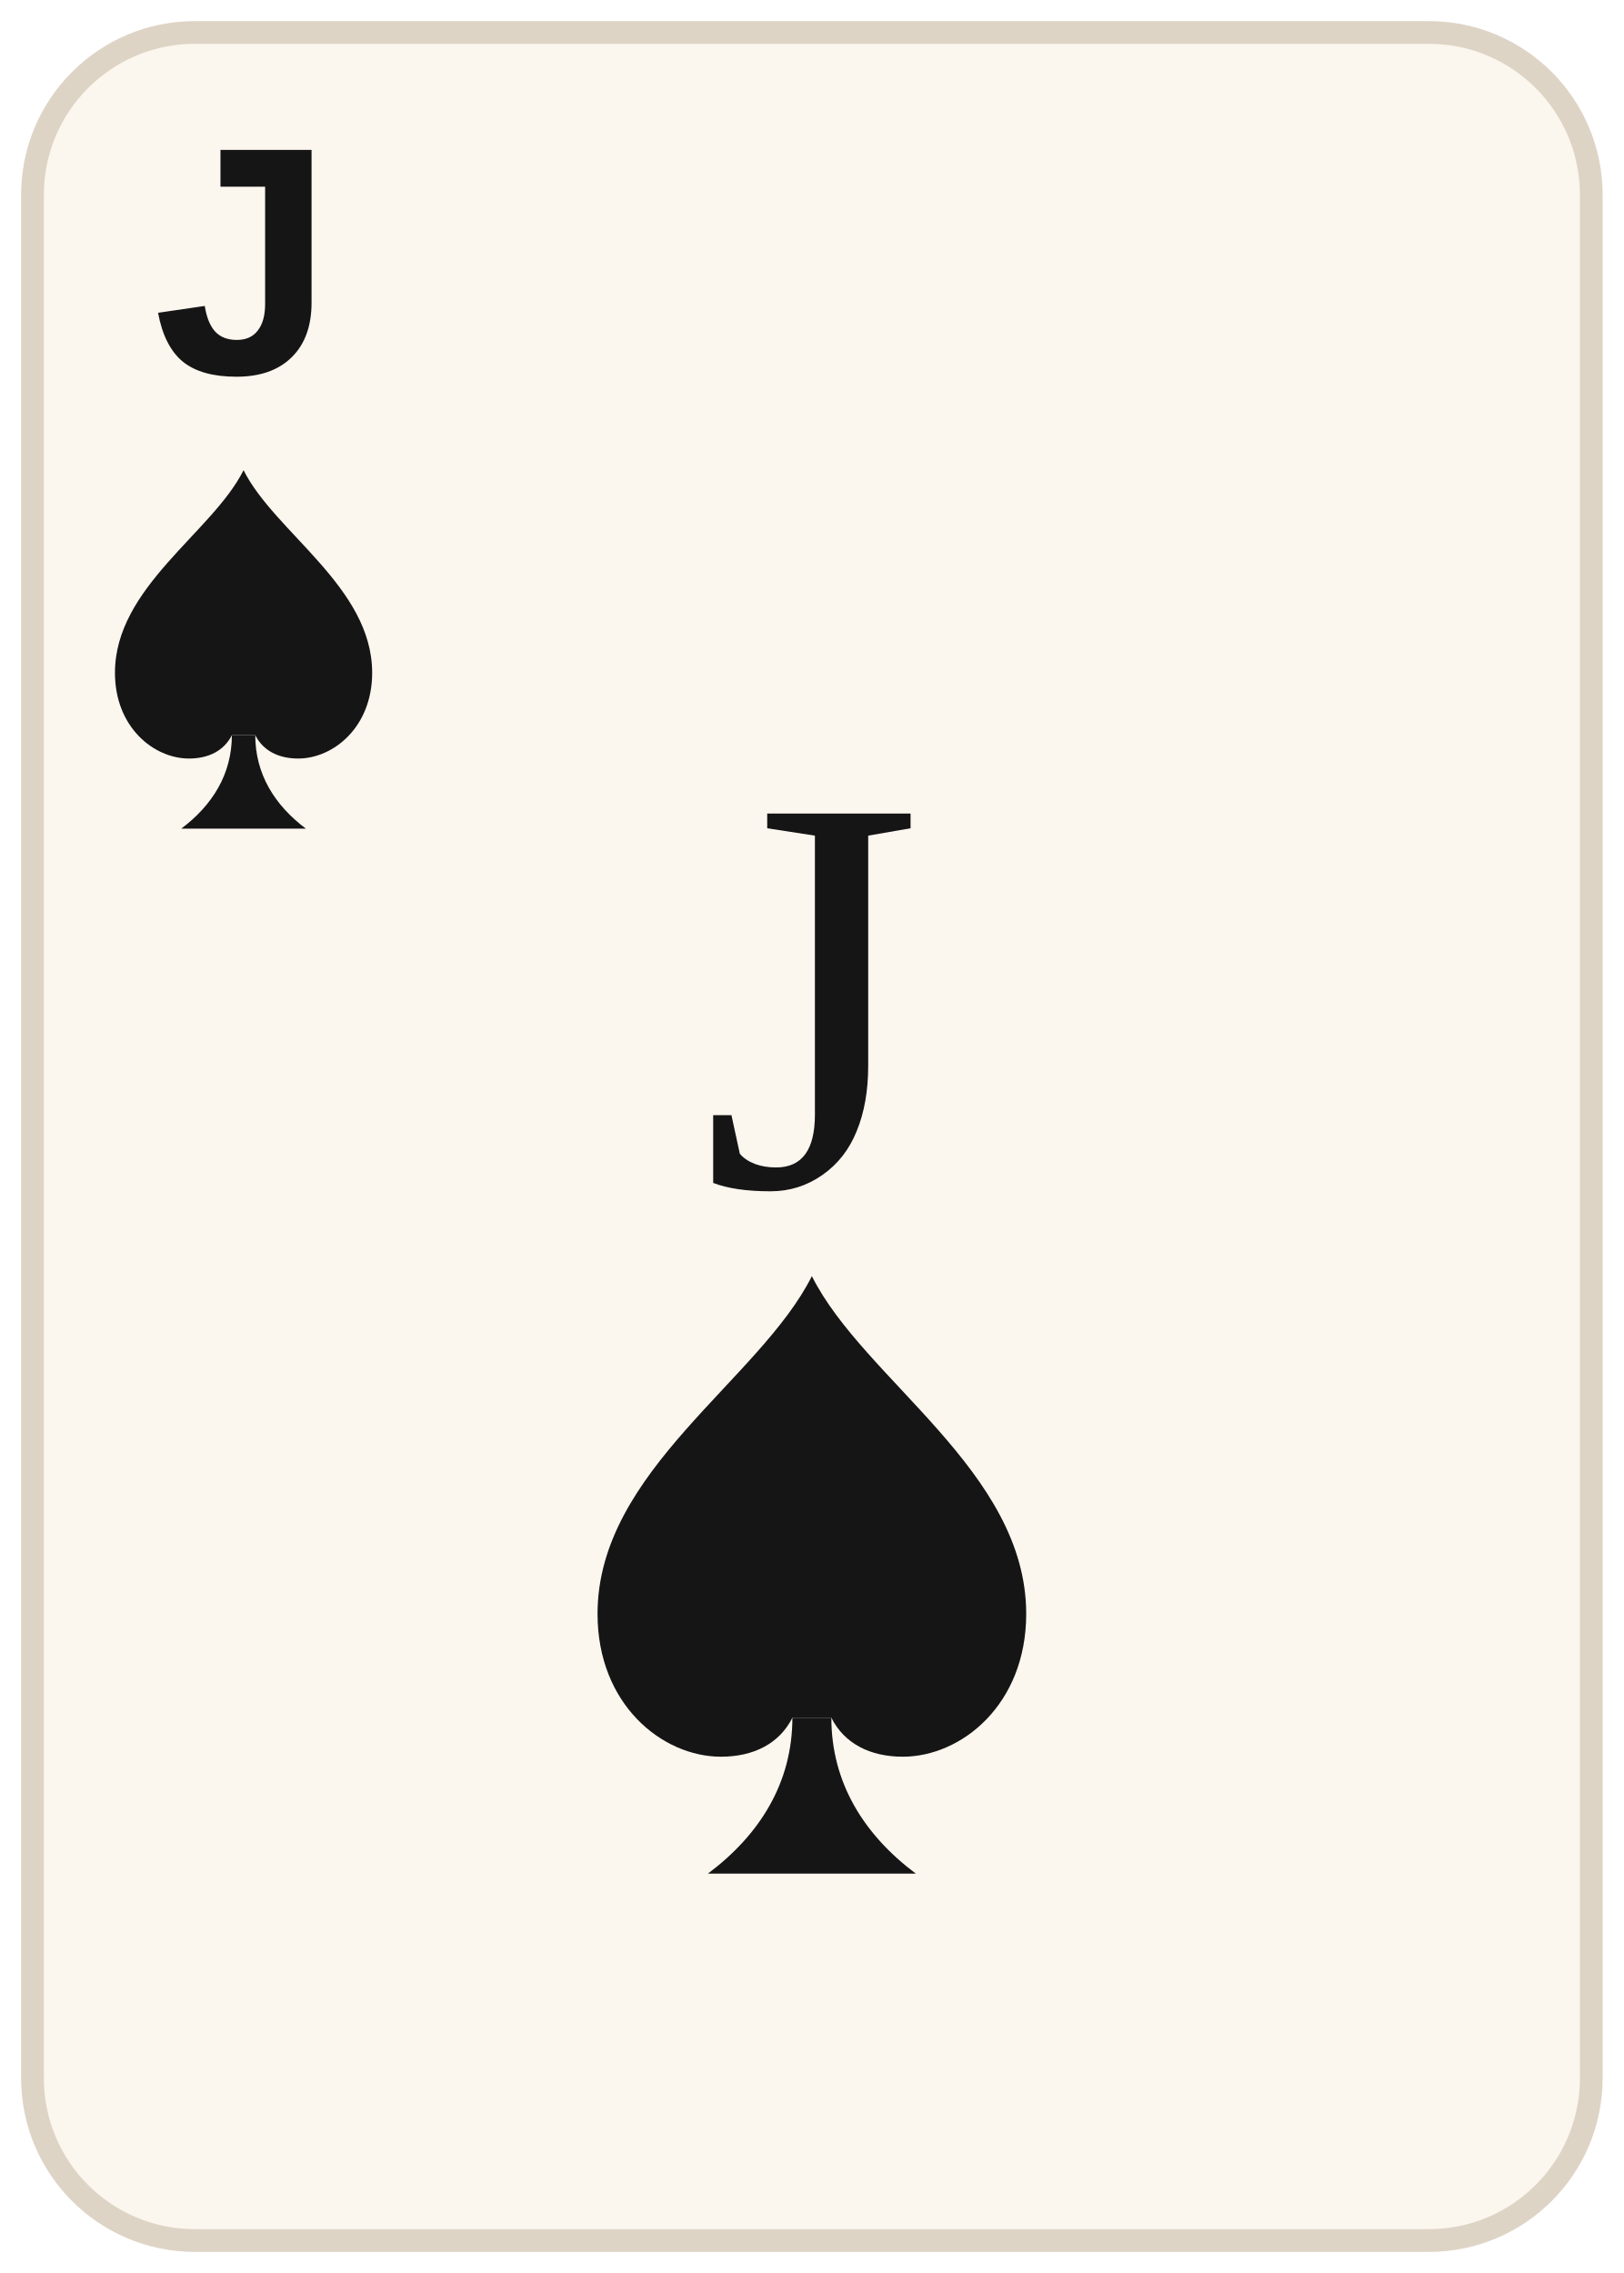
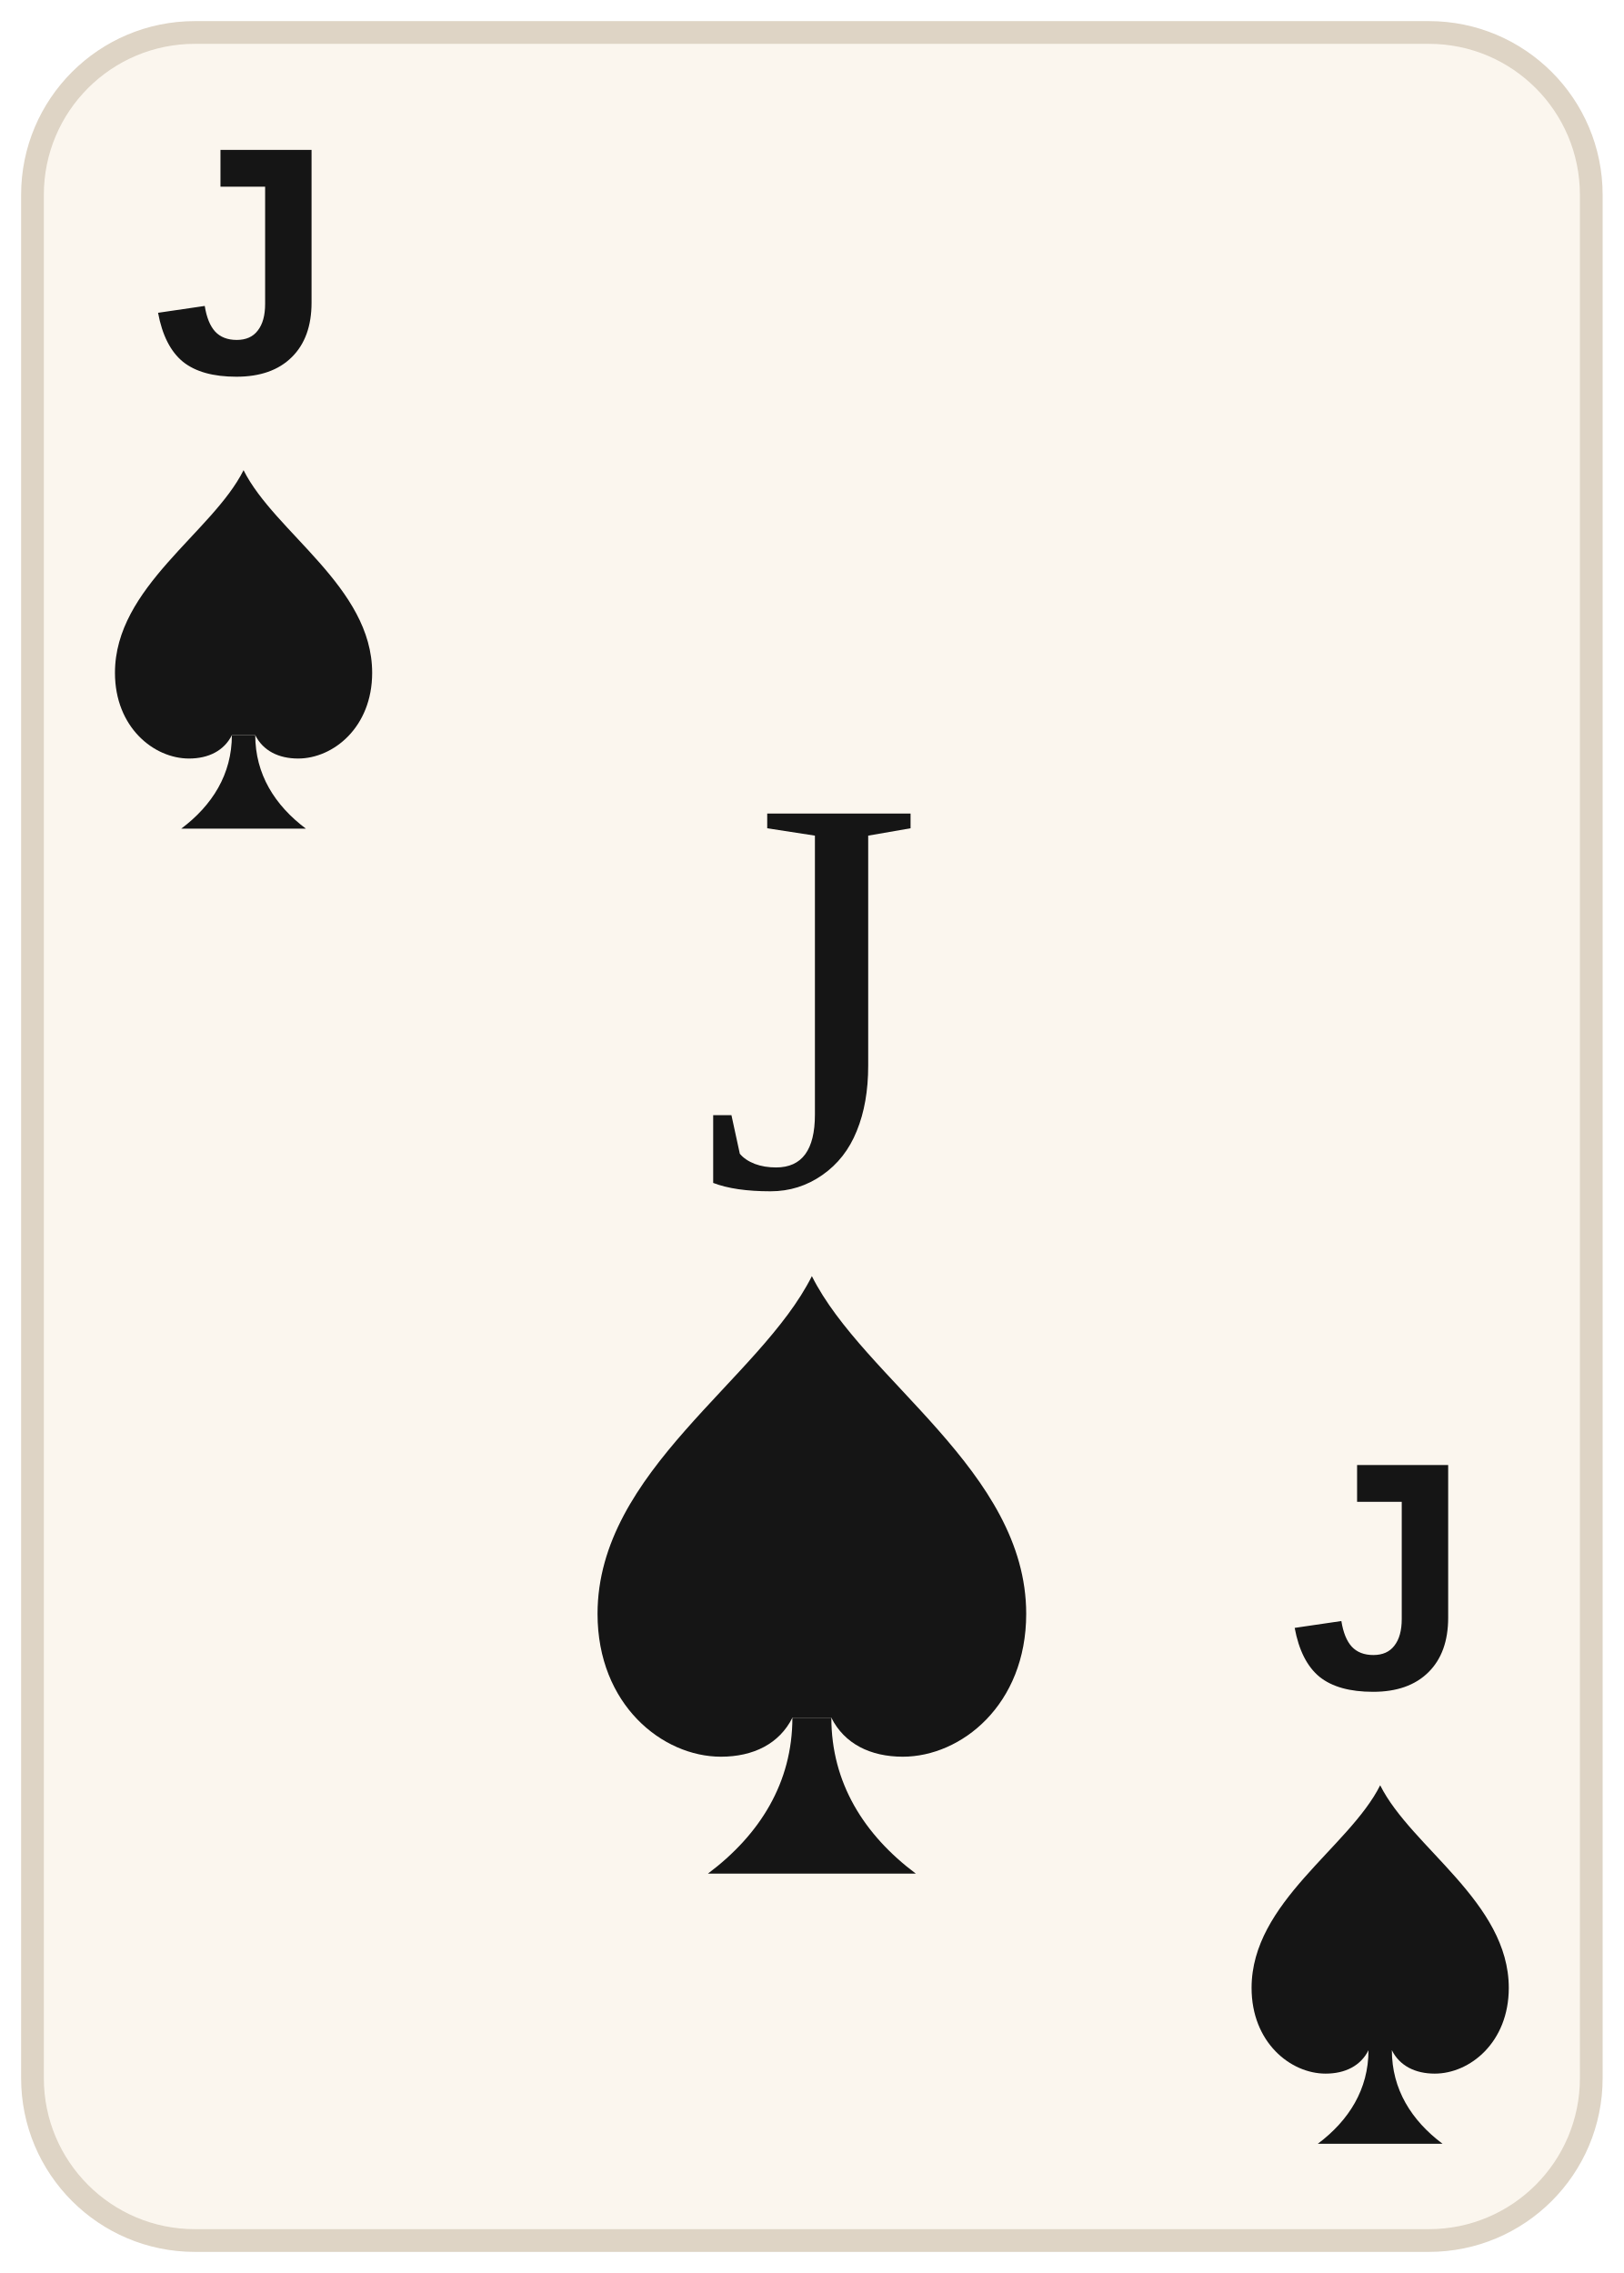
<svg xmlns="http://www.w3.org/2000/svg" viewBox="0 0 100 140" role="img" aria-label="Jack of Spades">
  <rect x="2" y="2" width="96" height="136" rx="10" fill="#fbf6ee" stroke="#ded4c5" stroke-width="1.4" />
  <g font-family="Haskoy,-apple-system,BlinkMacSystemFont,'Segoe UI',Arial,sans-serif">
    <text x="15" y="23" fill="#151515" font-size="20" font-weight="700" text-anchor="middle">J</text>
    <g fill="#151515" transform="translate(15 40) scale(0.24)">
      <path d="M0-46C8-30 33-16 33 6 33 20 23 28 14 28 9 28 5 26 3 22L-3 22C-5 26-9 28-14 28-23 28-33 20-33 6-33-16-8-30 0-46Z" />
      <path d="M-3 22C-3 32-8 40-16 46L16 46C8 40 3 32 3 22Z" />
    </g>
  </g>
  <g>
    <text x="50" y="65" fill="#151515" font-size="35" font-weight="500" text-anchor="middle" dominant-baseline="middle">J</text>
    <g fill="#151515" transform="translate(50 97) scale(0.4)">
      <path d="M0-46C8-30 33-16 33 6 33 20 23 28 14 28 9 28 5 26 3 22L-3 22C-5 26-9 28-14 28-23 28-33 20-33 6-33-16-8-30 0-46Z" />
      <path d="M-3 22C-3 32-8 40-16 46L16 46C8 40 3 32 3 22Z" />
    </g>
  </g>
+   <g data-card-corner="bottom-right" font-family="Haskoy,-apple-system,BlinkMacSystemFont,'Segoe UI',Arial,sans-serif">
+     <text x="85" y="104" fill="#151515" font-size="20" font-weight="700" text-anchor="middle">J</text>
+     <g fill="#151515" transform="translate(85 121) scale(0.24)">
+       <path d="M0-46C8-30 33-16 33 6 33 20 23 28 14 28 9 28 5 26 3 22L-3 22C-5 26-9 28-14 28-23 28-33 20-33 6-33-16-8-30 0-46Z" />
+       <path d="M-3 22C-3 32-8 40-16 46L16 46C8 40 3 32 3 22Z" />
+     </g>
+   </g>
</svg>
